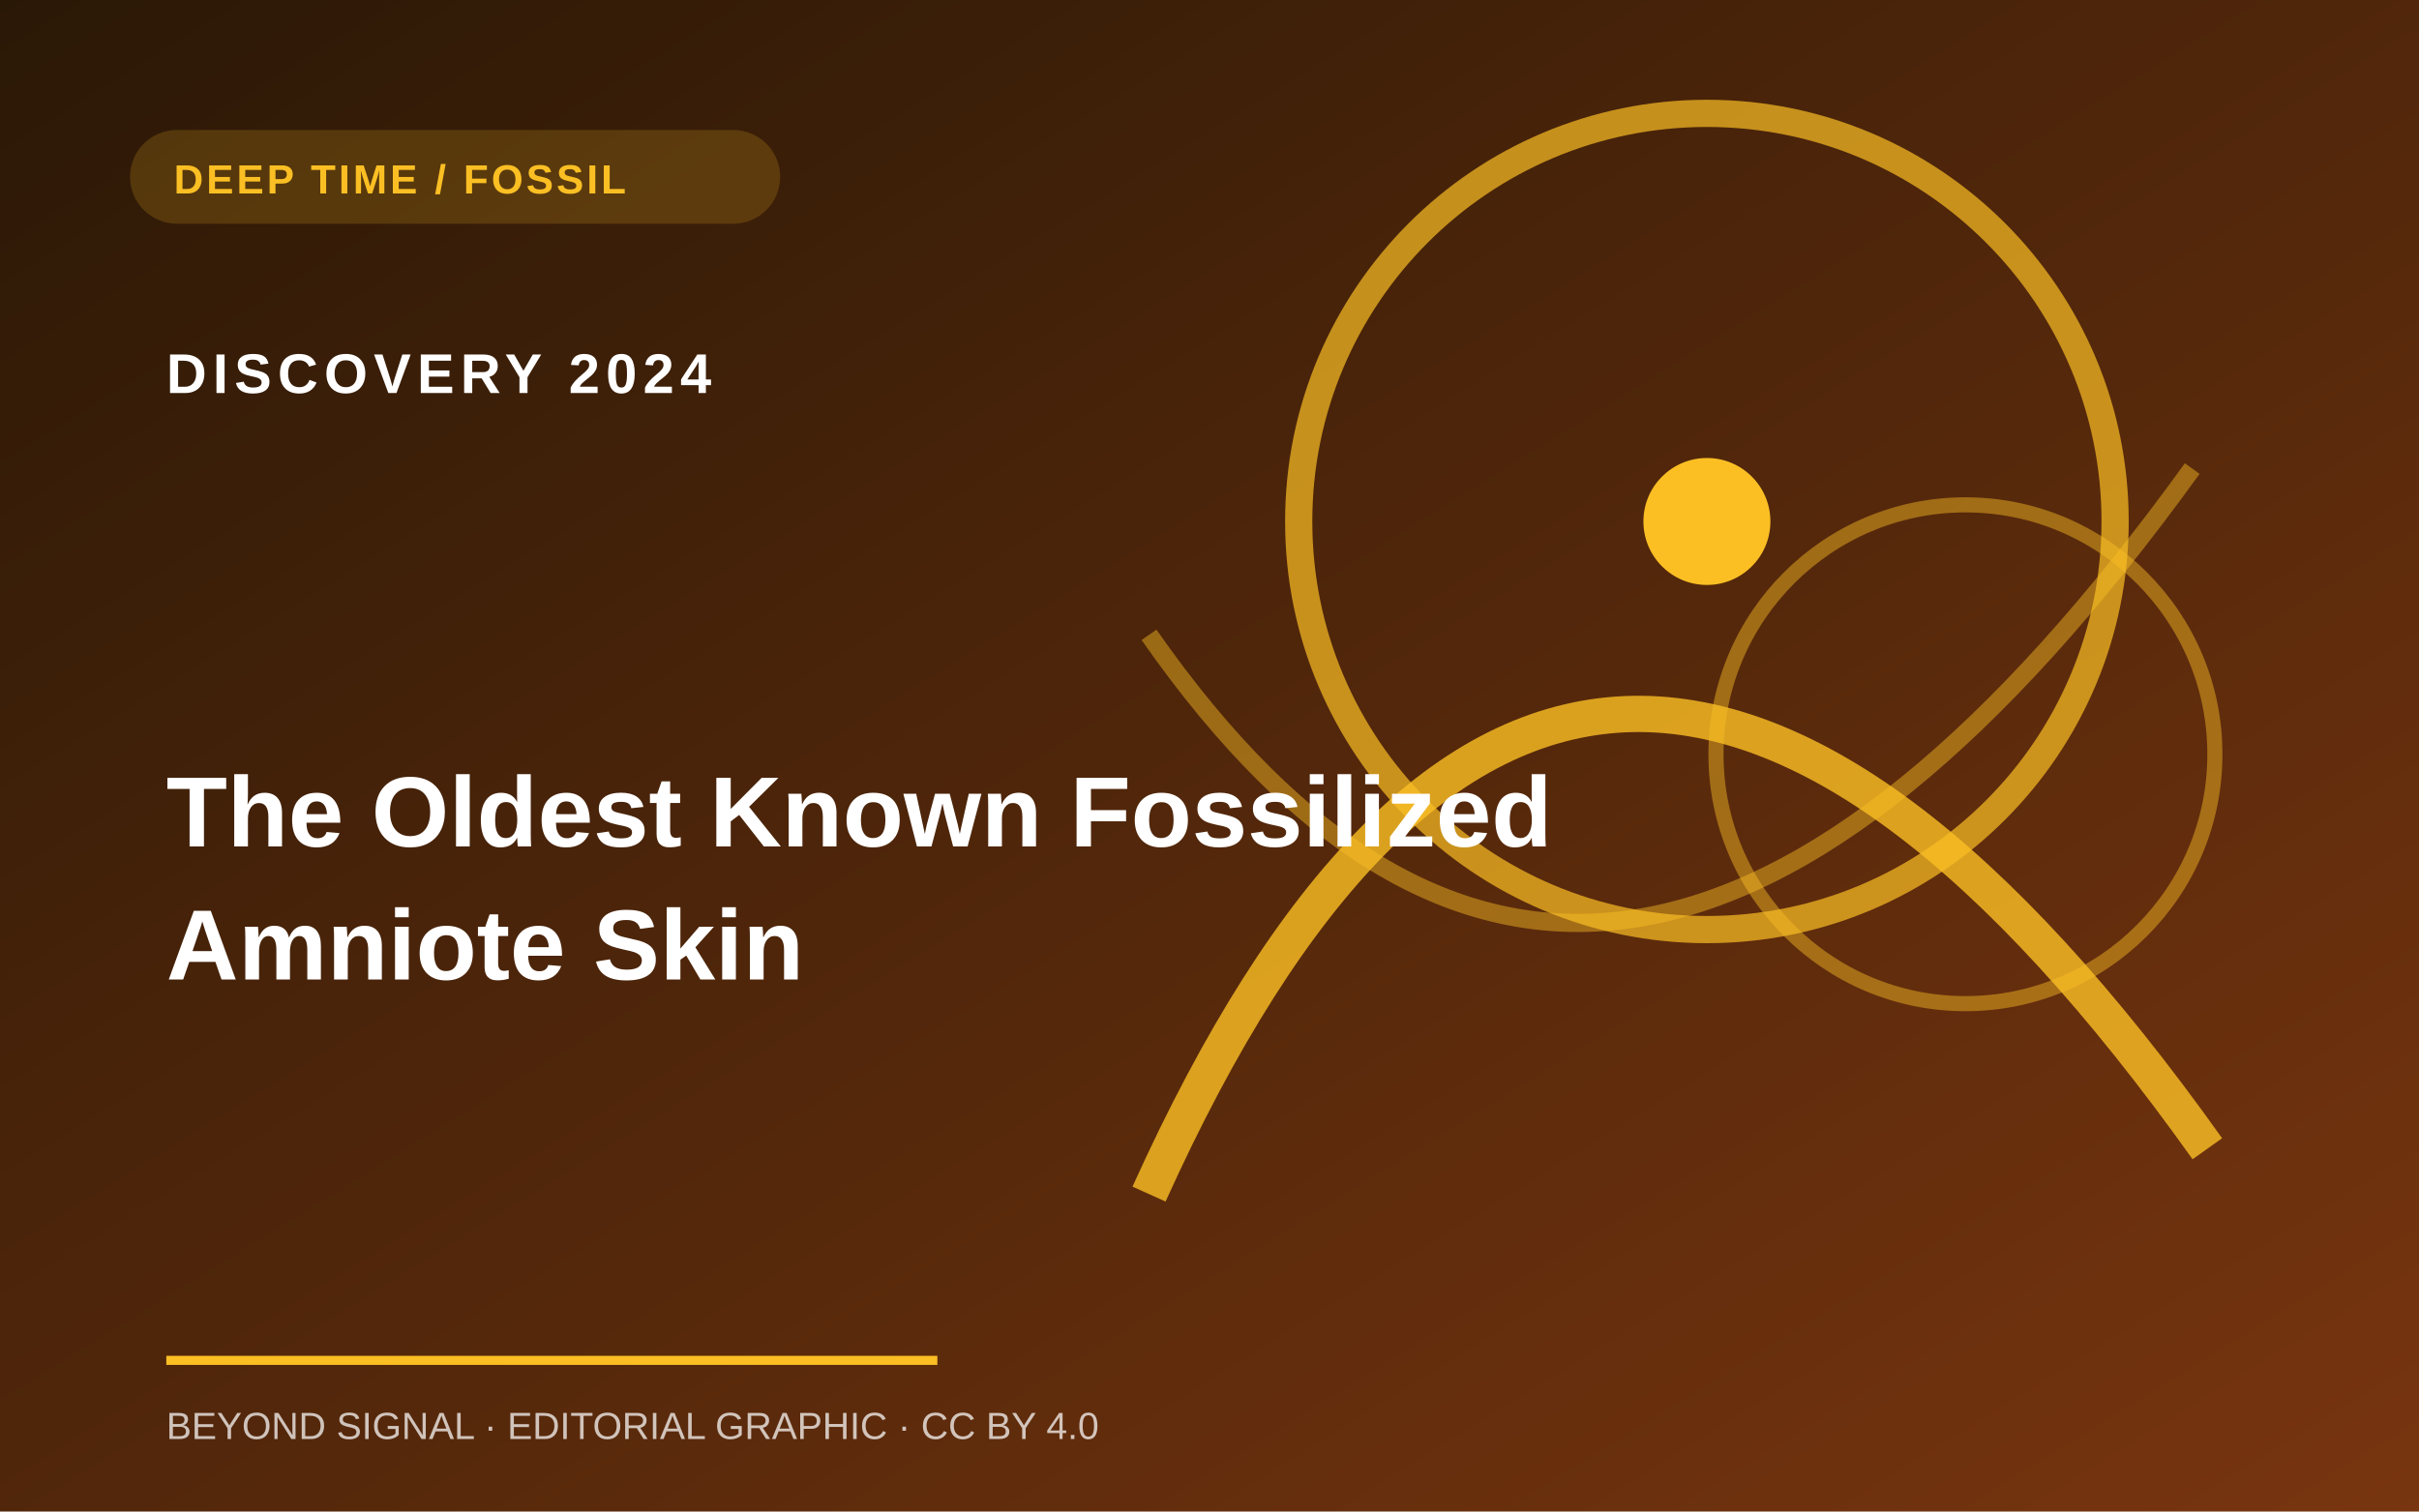
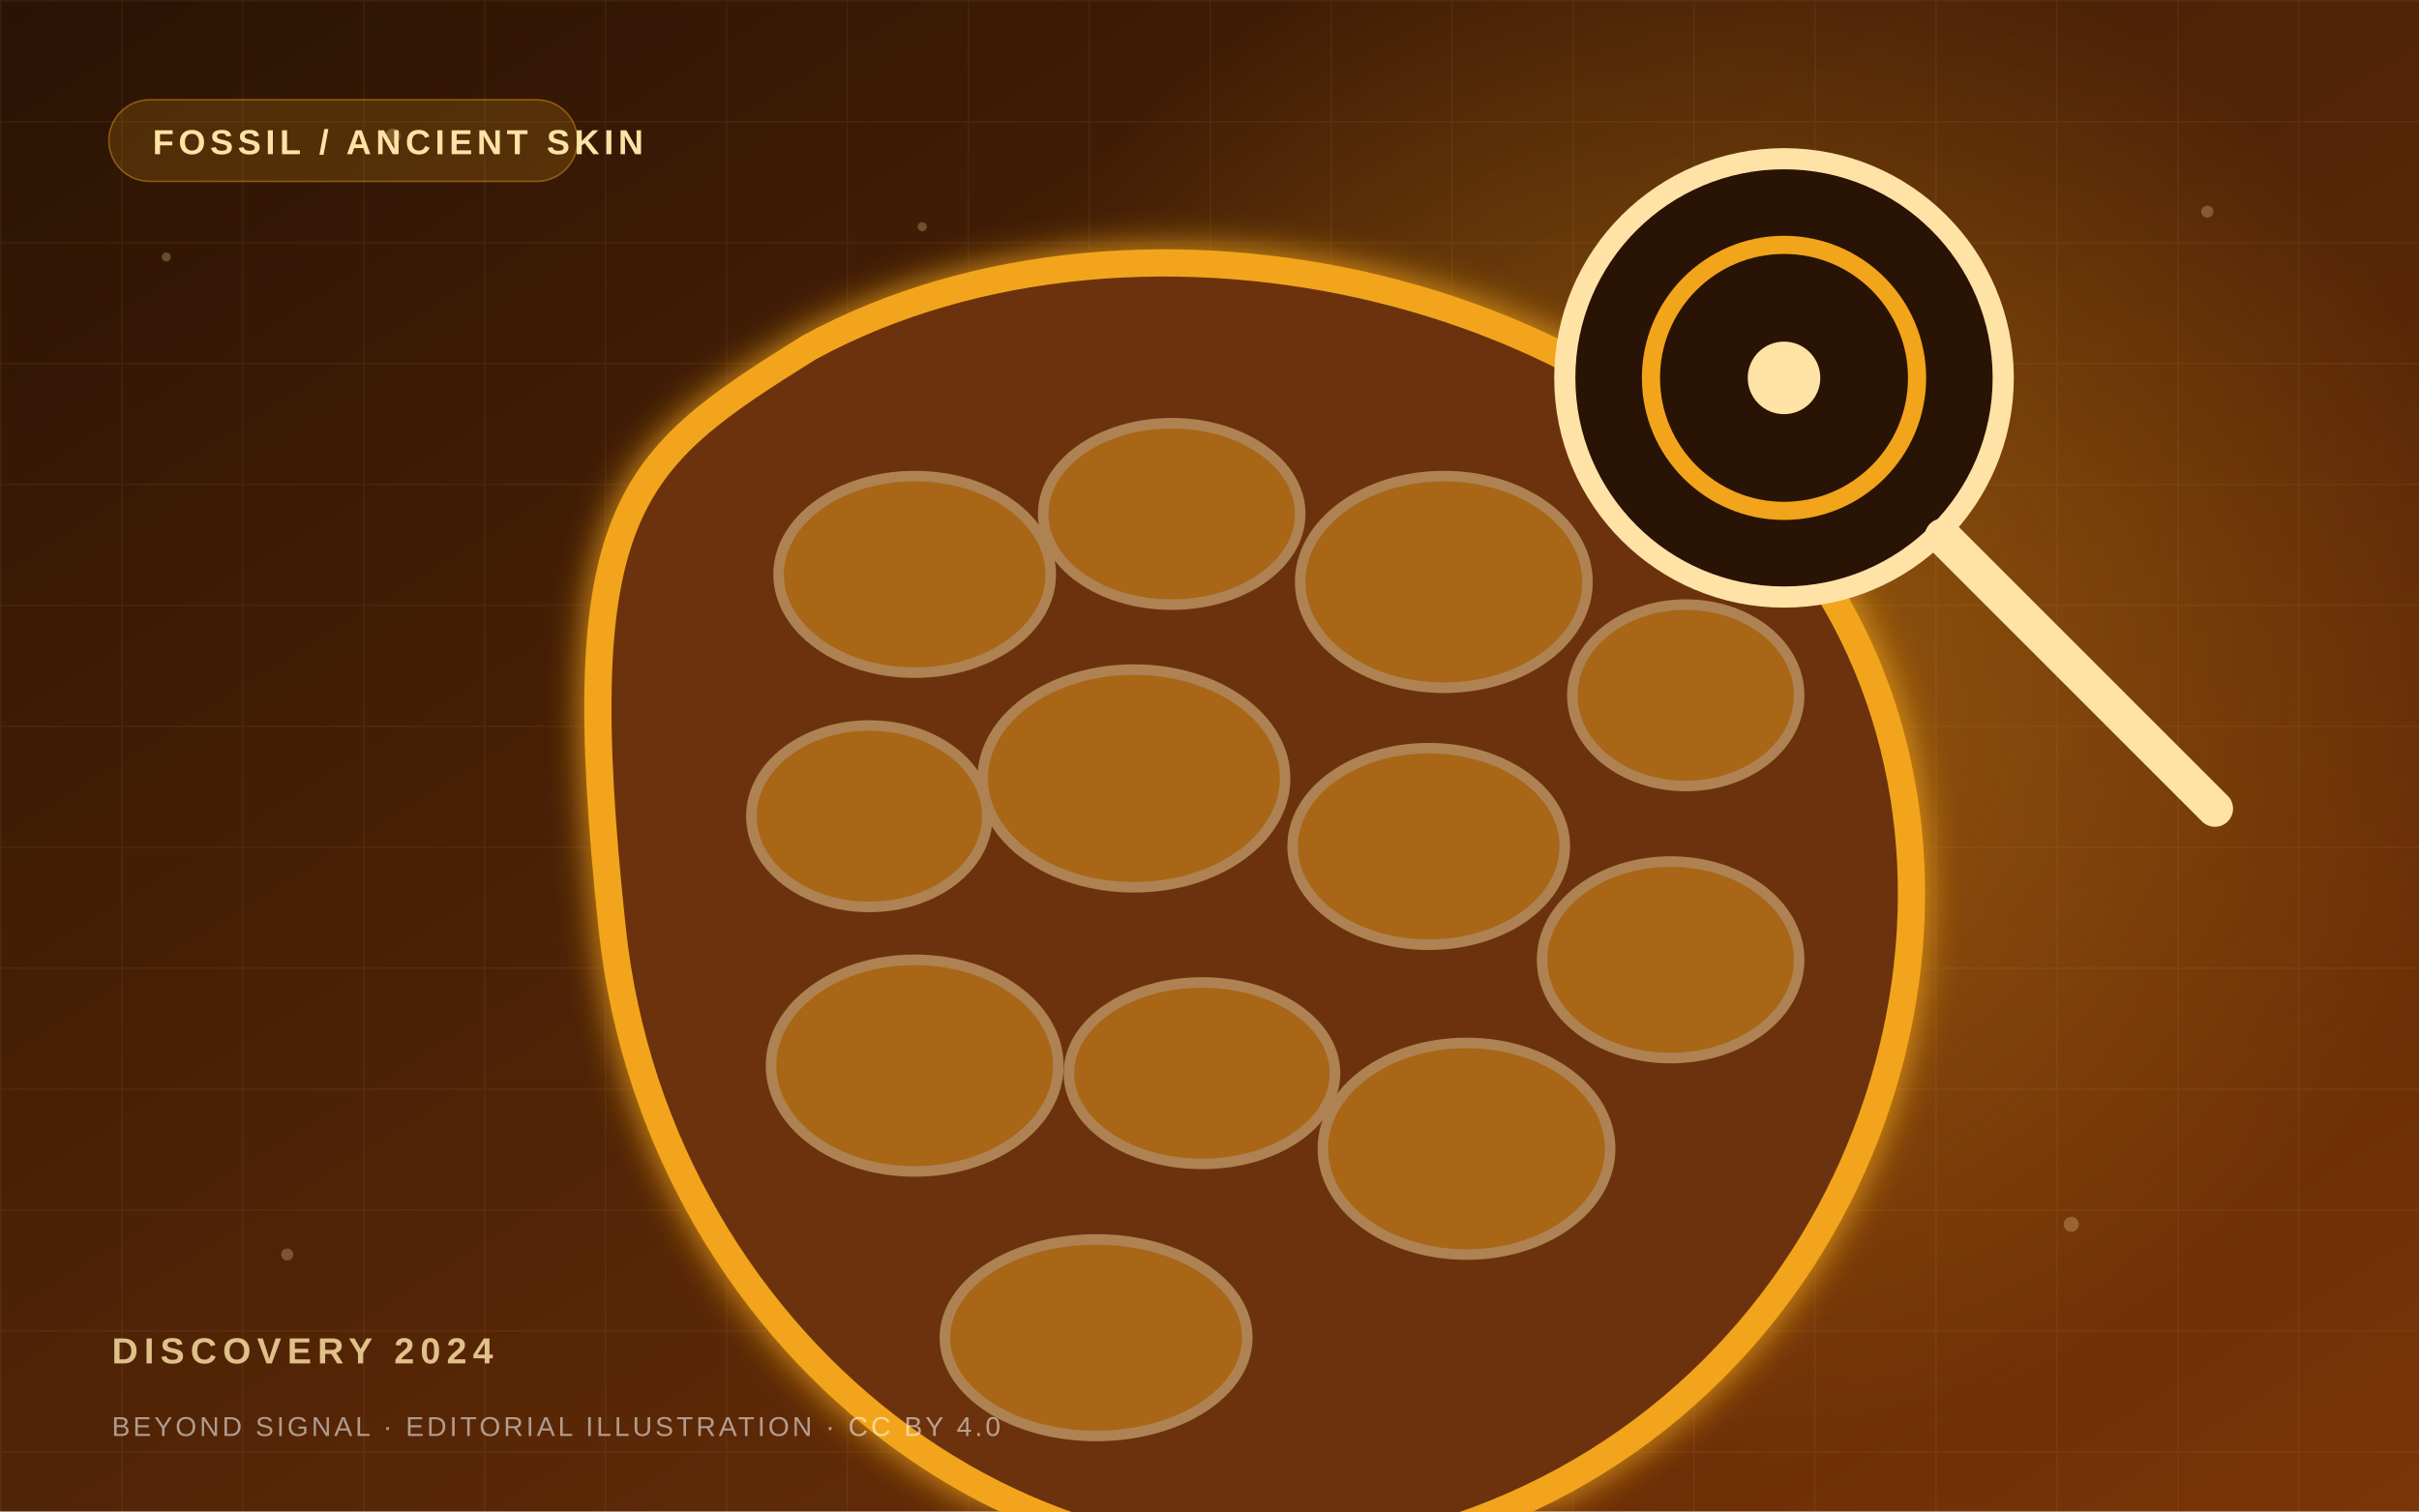
<svg xmlns="http://www.w3.org/2000/svg" width="1600" height="1000" viewBox="0 0 1600 1000" role="img" aria-labelledby="t d">
  <defs>
-     <linearGradient id="g" x2="1" y2="1">
-       <stop stop-color="#2a1806" />
-       <stop offset="1" stop-color="#78350f" />
+     <linearGradient id="bg" x1="0" y1="0" x2="1" y2="1">
+       <stop stop-color="#291304" />
+       <stop offset="1" stop-color="#7a3508" />
    </linearGradient>
+     <radialGradient id="halo">
+       <stop stop-color="#f2a51a" stop-opacity=".42" />
+       <stop offset="1" stop-color="#f2a51a" stop-opacity="0" />
+     </radialGradient>
+     <linearGradient id="shine" x1="0" x2="1">
+       <stop stop-color="#ffe2a6" />
+       <stop offset="1" stop-color="#f2a51a" />
+     </linearGradient>
+     <filter id="glow">
+       <feGaussianBlur stdDeviation="12" result="b" />
+       <feMerge>
+         <feMergeNode in="b" />
+         <feMergeNode in="SourceGraphic" />
+       </feMerge>
+     </filter>
+     <pattern id="grid" width="80" height="80" patternUnits="userSpaceOnUse">
+       <path d="M80 0H0V80" fill="none" stroke="#ffe2a6" stroke-opacity=".055" stroke-width="2" />
+     </pattern>
  </defs>
-   <rect width="1600" height="1000" fill="url(#g)" />
-   <g fill="none" stroke="#fbbf24">
-     <circle cx="1129" cy="345" r="270" stroke-width="18" opacity=".7" />
-     <circle cx="1300" cy="499" r="165" stroke-width="10" opacity=".45" />
-     <path d="M760 790 Q1040 170 1460 760" stroke-width="24" opacity=".8" />
-     <path d="M760 420 Q1060 850 1450 310" stroke-width="12" opacity=".45" />
+   <rect width="1600" height="1000" fill="url(#bg)" />
+   <rect width="1600" height="1000" fill="url(#grid)" />
+   <circle cx="1120" cy="450" r="520" fill="url(#halo)" />
+   <g opacity=".26" fill="#ffe2a6">
+     <circle cx="110" cy="170" r="3" />
+     <circle cx="260" cy="90" r="5" />
+     <circle cx="1460" cy="140" r="4" />
+     <circle cx="1370" cy="810" r="5" />
+     <circle cx="190" cy="830" r="4" />
+     <circle cx="610" cy="150" r="3" />
  </g>
-   <circle cx="1129" cy="345" r="42" fill="#fbbf24" />
-   <rect x="86" y="86" width="430" height="62" rx="31" fill="#fbbf24" opacity=".18" />
-   <text x="115" y="128" fill="#fbbf24" font-family="Arial,sans-serif" font-size="27" font-weight="700" letter-spacing="2">DEEP TIME / FOSSIL</text>
-   <text x="110" y="260" fill="white" font-family="Arial,sans-serif" font-size="37" font-weight="700" letter-spacing="4">DISCOVERY 2024</text>
-   <text fill="white" font-family="Arial,sans-serif" font-size="66" font-weight="800">
-     <tspan x="110" y="560">The Oldest Known Fossilized</tspan>
-     <tspan x="110" y="648">Amniote Skin</tspan>
-   </text>
-   <line x1="110" y1="900" x2="620" y2="900" stroke="#fbbf24" stroke-width="6" />
-   <text x="110" y="952" fill="white" opacity=".72" font-family="Arial,sans-serif" font-size="25">BEYOND SIGNAL · EDITORIAL GRAPHIC · CC BY 4.0</text>
+   <g>
+     <g transform="translate(395 150)" filter="url(#glow)">
+       <path d="M140 80C360-40 700 40 820 250s15 520-250 610S40 745 10 465 20 155 140 80z" fill="#6c330d" stroke="#f2a51a" stroke-width="18" />
+       <g fill="#f2a51a" opacity=".45" stroke="#ffe2a6" stroke-width="7">
+         <ellipse cx="210" cy="230" rx="90" ry="65" />
+         <ellipse cx="380" cy="190" rx="85" ry="60" />
+         <ellipse cx="560" cy="235" rx="95" ry="70" />
+         <ellipse cx="720" cy="310" rx="75" ry="60" />
+         <ellipse cx="180" cy="390" rx="78" ry="60" />
+         <ellipse cx="355" cy="365" rx="100" ry="72" />
+         <ellipse cx="550" cy="410" rx="90" ry="65" />
+         <ellipse cx="710" cy="485" rx="85" ry="65" />
+         <ellipse cx="210" cy="555" rx="95" ry="70" />
+         <ellipse cx="400" cy="560" rx="88" ry="60" />
+         <ellipse cx="575" cy="610" rx="95" ry="70" />
+         <ellipse cx="330" cy="735" rx="100" ry="65" />
+       </g>
+     </g>
+     <g transform="translate(1180 250)">
+       <circle r="145" fill="#291304" stroke="#ffe2a6" stroke-width="14" />
+       <circle r="88" fill="none" stroke="#f2a51a" stroke-width="12" />
+       <circle r="24" fill="#ffe2a6" />
+       <path d="M105 105l180 180" stroke="#ffe2a6" stroke-width="24" stroke-linecap="round" />
+     </g>
+   </g>
+   <g font-family="Arial,Helvetica,sans-serif">
+     <rect x="72" y="66" width="310" height="54" rx="27" fill="#f2a51a" fill-opacity=".17" stroke="#f2a51a" stroke-opacity=".45" />
+     <text x="101" y="102" fill="#ffe2a6" font-size="23" font-weight="700" letter-spacing="3">FOSSIL / ANCIENT SKIN</text>
+     <text x="74" y="902" fill="#ffe2a6" fill-opacity=".82" font-size="24" font-weight="700" letter-spacing="4">DISCOVERY 2024</text>
+     <text x="74" y="950" fill="white" fill-opacity=".54" font-size="18" letter-spacing="2">BEYOND SIGNAL · EDITORIAL ILLUSTRATION · CC BY 4.0</text>
+   </g>
</svg>
